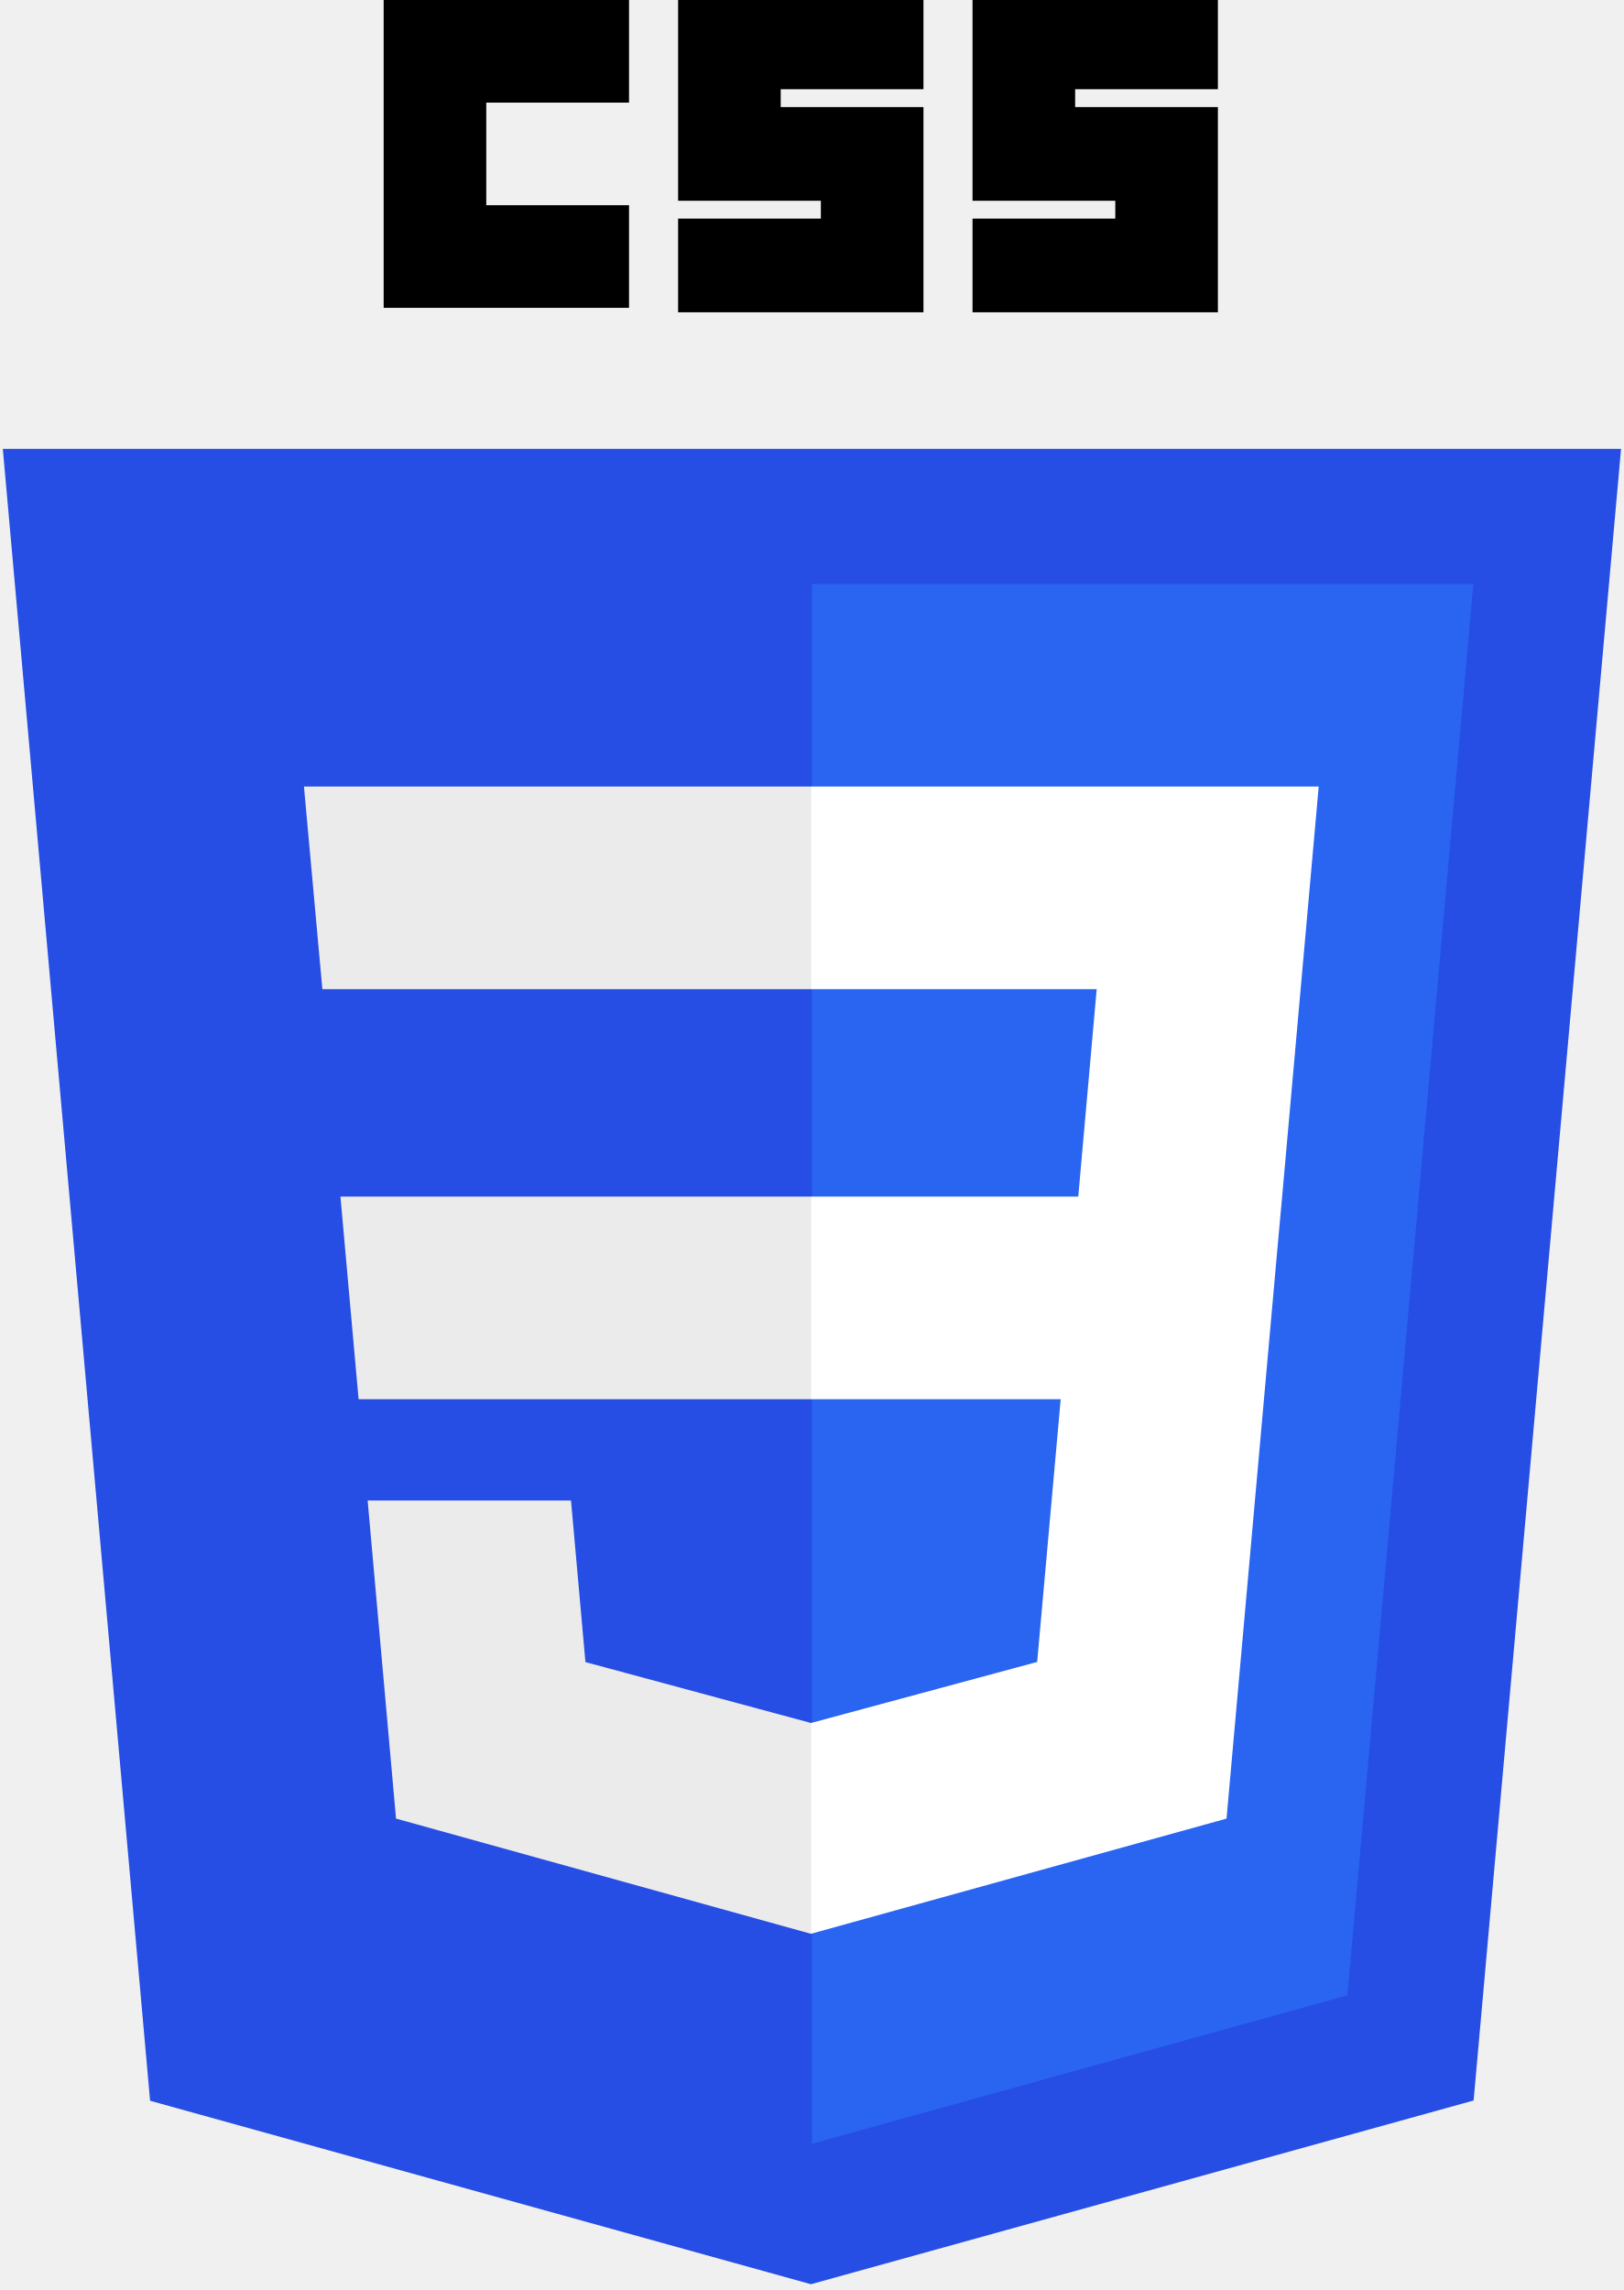
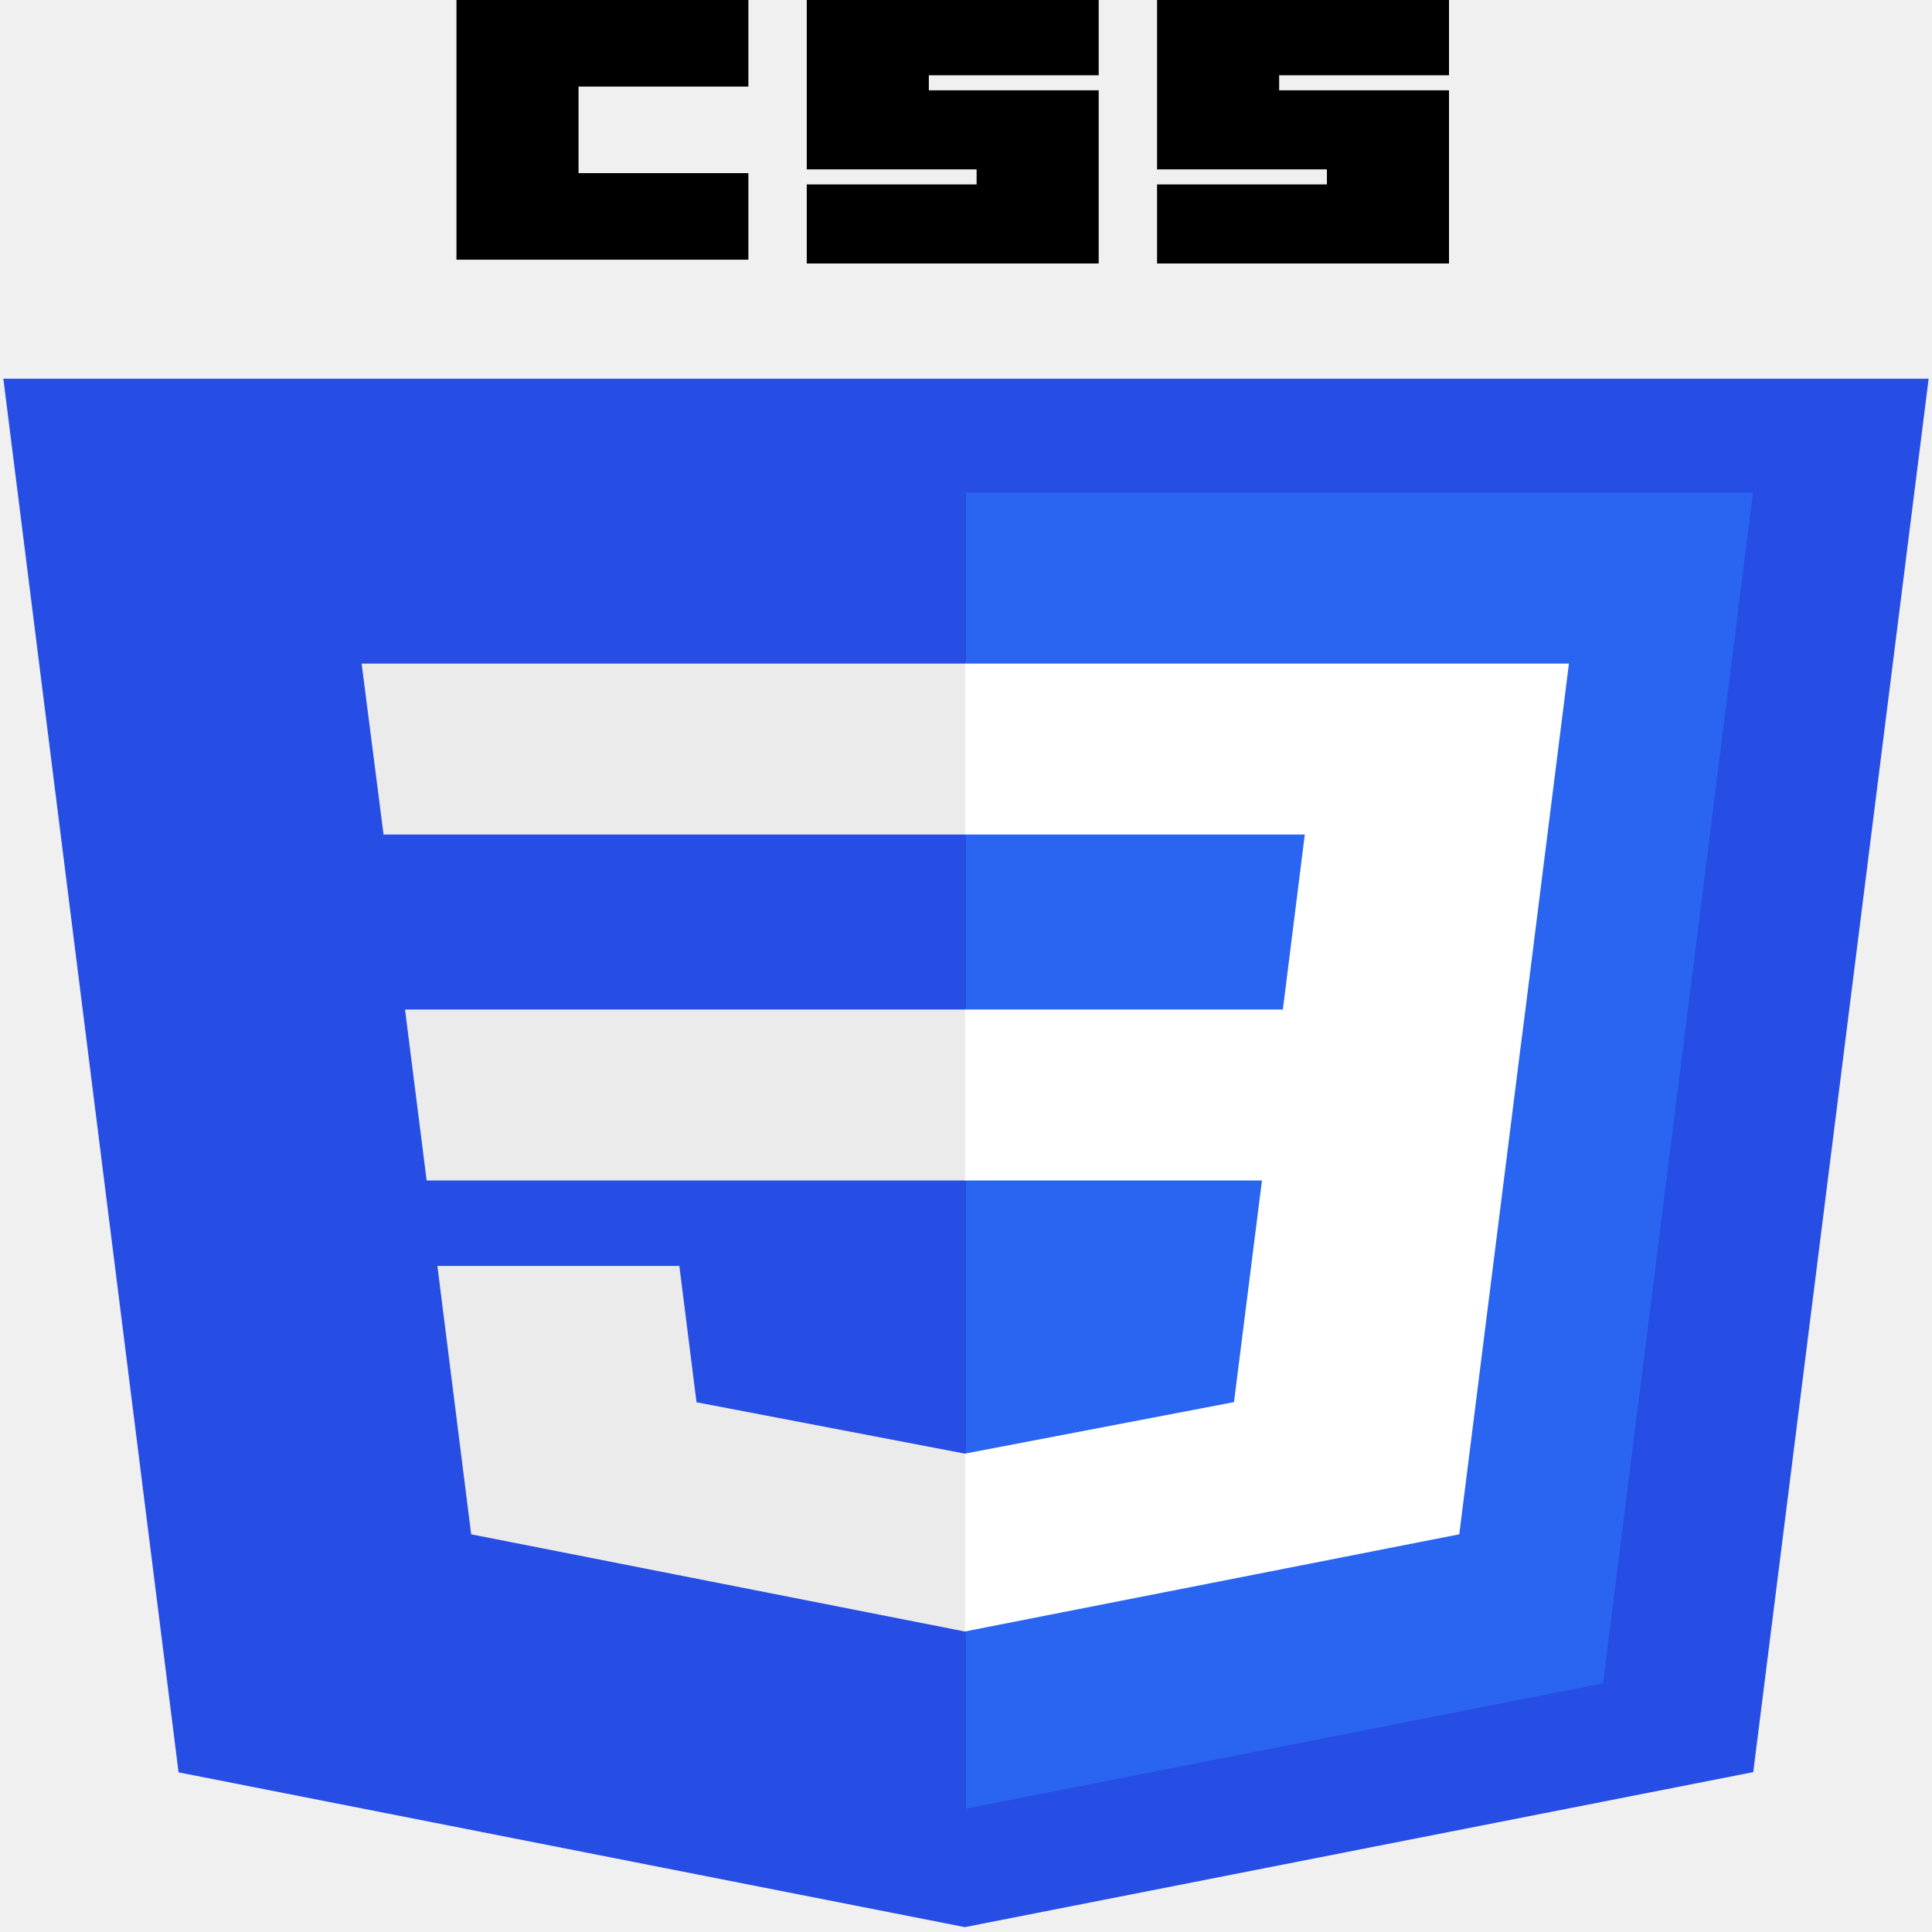
- <svg xmlns="http://www.w3.org/2000/svg" width="256px" height="361px" viewBox="0 0 256 361" version="1.1" preserveAspectRatio="xMidYMid">
-   <g>
-     <path d="M127.844,360.088 L23.662,331.166 L0.445,70.766 L255.555,70.766 L232.314,331.125 L127.844,360.088 L127.844,360.088 Z" fill="#264DE4" />
-     <path d="M212.417,314.547 L232.278,92.057 L128,92.057 L128,337.95 L212.417,314.547 L212.417,314.547 Z" fill="#2965F1" />
-     <path d="M53.669,188.636 L56.531,220.573 L128,220.573 L128,188.636 L53.669,188.636 L53.669,188.636 Z" fill="#EBEBEB" />
-     <path d="M47.917,123.995 L50.82,155.932 L128,155.932 L128,123.995 L47.917,123.995 L47.917,123.995 Z" fill="#EBEBEB" />
-     <path d="M128,271.58 L127.86,271.617 L92.292,262.013 L90.018,236.542 L57.958,236.542 L62.432,286.688 L127.853,304.849 L128,304.808 L128,271.58 L128,271.58 Z" fill="#EBEBEB" />
-     <path d="M60.484,0 L99.165,0 L99.165,16.176 L76.659,16.176 L76.659,32.352 L99.165,32.352 L99.165,48.527 L60.484,48.527 L60.484,0 L60.484,0 Z" fill="#000000" />
-     <path d="M106.901,0 L145.582,0 L145.582,14.066 L123.077,14.066 L123.077,16.879 L145.582,16.879 L145.582,49.231 L106.901,49.231 L106.901,34.462 L129.407,34.462 L129.407,31.648 L106.901,31.648 L106.901,0 L106.901,0 Z" fill="#000000" />
-     <path d="M153.319,0 L192,0 L192,14.066 L169.495,14.066 L169.495,16.879 L192,16.879 L192,49.231 L153.319,49.231 L153.319,34.462 L175.824,34.462 L175.824,31.648 L153.319,31.648 L153.319,0 L153.319,0 Z" fill="#000000" />
-     <path d="M202.127,188.636 L207.892,123.995 L127.89,123.995 L127.89,155.932 L172.892,155.932 L169.986,188.636 L127.89,188.636 L127.89,220.573 L167.217,220.573 L163.509,261.993 L127.89,271.607 L127.89,304.833 L193.362,286.688 L193.843,281.292 L201.348,197.212 L202.127,188.636 L202.127,188.636 Z" fill="#FFFFFF" />
+ <svg xmlns="http://www.w3.org/2000/svg" width="2048px" height="2048px" viewBox="0 0 2048 2048" version="1.1">
+   <g id="surface1">
+     <path style=" stroke:none;fill-rule:nonzero;fill:rgb(14.902%,30.196%,89.412%);fill-opacity:1;" d="M 1022.75 2042.828 L 189.297 1878.75 L 3.562 401.469 L 2044.438 401.469 L 1858.516 1878.516 Z M 1022.75 2042.828 " />
+     <path style=" stroke:none;fill-rule:nonzero;fill:rgb(16.078%,39.608%,94.51%);fill-opacity:1;" d="M 1699.328 1784.469 L 1858.219 522.25 L 1024 522.25 L 1024 1917.234 Z M 1699.328 1784.469 " />
+     <path style=" stroke:none;fill-rule:nonzero;fill:rgb(92.157%,92.157%,92.157%);fill-opacity:1;" d="M 429.344 1070.156 L 452.25 1251.344 L 1024 1251.344 L 1024 1070.156 Z M 429.344 1070.156 " />
+     <path style=" stroke:none;fill-rule:nonzero;fill:rgb(92.157%,92.157%,92.157%);fill-opacity:1;" d="M 383.344 703.438 L 406.562 884.625 L 1024 884.625 L 1024 703.438 Z M 383.344 703.438 " />
+     <path style=" stroke:none;fill-rule:nonzero;fill:rgb(92.157%,92.157%,92.157%);fill-opacity:1;" d="M 1024 1540.703 L 1022.875 1540.922 L 738.328 1486.438 L 720.141 1341.938 L 463.656 1341.938 L 499.453 1626.422 L 1022.828 1729.453 L 1024 1729.219 Z M 1024 1540.703 " />
+     <path style=" stroke:none;fill-rule:nonzero;fill:rgb(0%,0%,0%);fill-opacity:1;" d="M 483.875 0 L 793.312 0 L 793.312 91.766 L 613.281 91.766 L 613.281 183.531 L 793.312 183.531 L 793.312 275.297 L 483.875 275.297 Z M 483.875 0 " />
+     <path style=" stroke:none;fill-rule:nonzero;fill:rgb(0%,0%,0%);fill-opacity:1;" d="M 855.203 0 L 1164.656 0 L 1164.656 79.797 L 984.609 79.797 L 984.609 95.75 L 1164.656 95.75 L 1164.656 279.297 L 855.203 279.297 L 855.203 195.5 L 1035.25 195.5 L 1035.25 179.547 L 855.203 179.547 Z M 855.203 0 " />
+     <path style=" stroke:none;fill-rule:nonzero;fill:rgb(0%,0%,0%);fill-opacity:1;" d="M 1226.547 0 L 1536 0 L 1536 79.797 L 1355.953 79.797 L 1355.953 95.75 L 1536 95.75 L 1536 279.297 L 1226.547 279.297 L 1226.547 195.5 L 1406.594 195.5 L 1406.594 179.547 L 1226.547 179.547 Z M 1226.547 0 " />
+     <path style=" stroke:none;fill-rule:nonzero;fill:rgb(100%,100%,100%);fill-opacity:1;" d="M 1617.016 1070.156 L 1663.141 703.438 L 1023.109 703.438 L 1023.109 884.625 L 1383.141 884.625 L 1359.891 1070.156 L 1023.109 1070.156 L 1023.109 1251.344 L 1337.734 1251.344 L 1308.078 1486.312 L 1023.109 1540.859 L 1023.109 1729.359 L 1546.891 1626.422 L 1550.734 1595.812 L 1610.781 1118.812 Z M 1617.016 1070.156 " />
  </g>
</svg>
